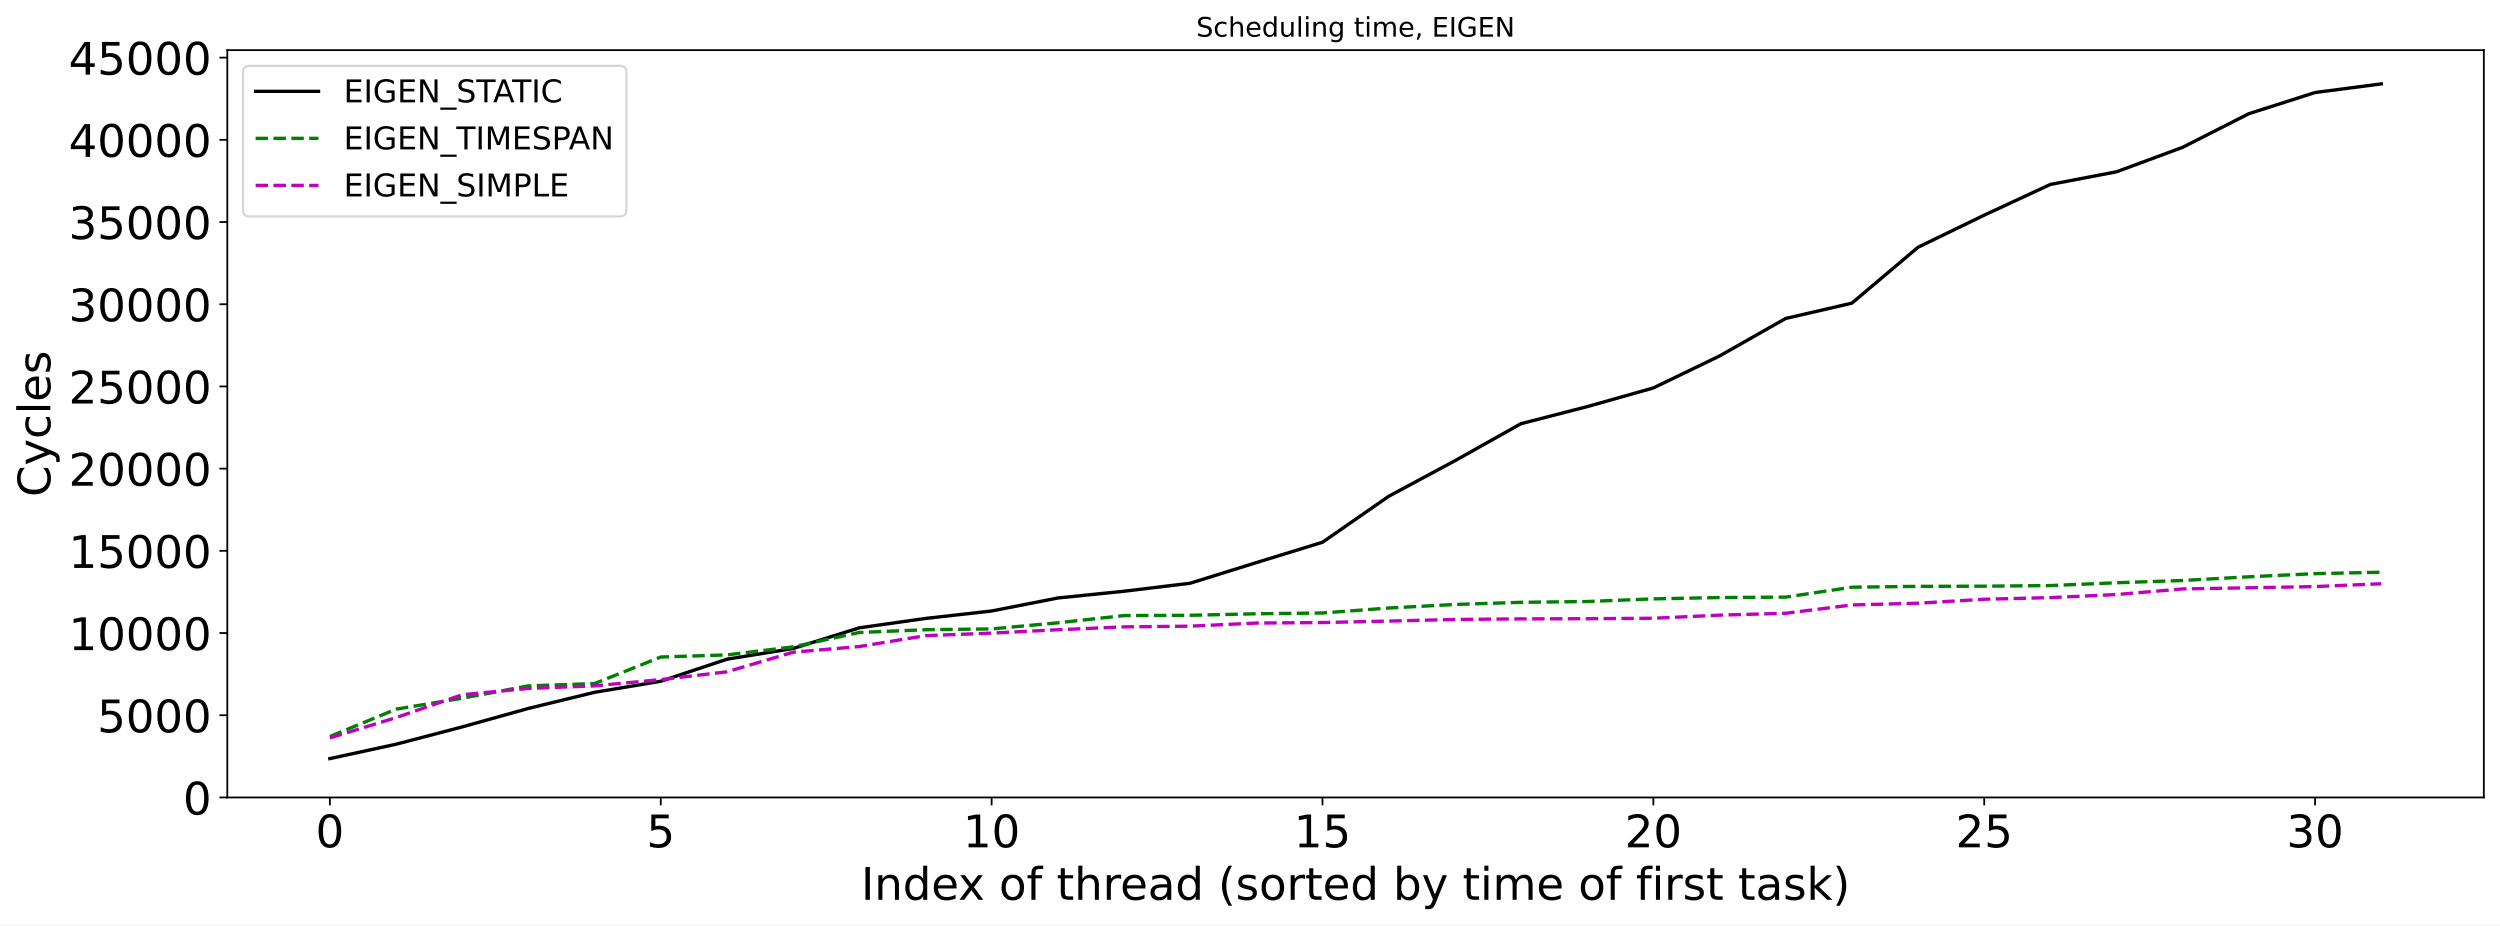
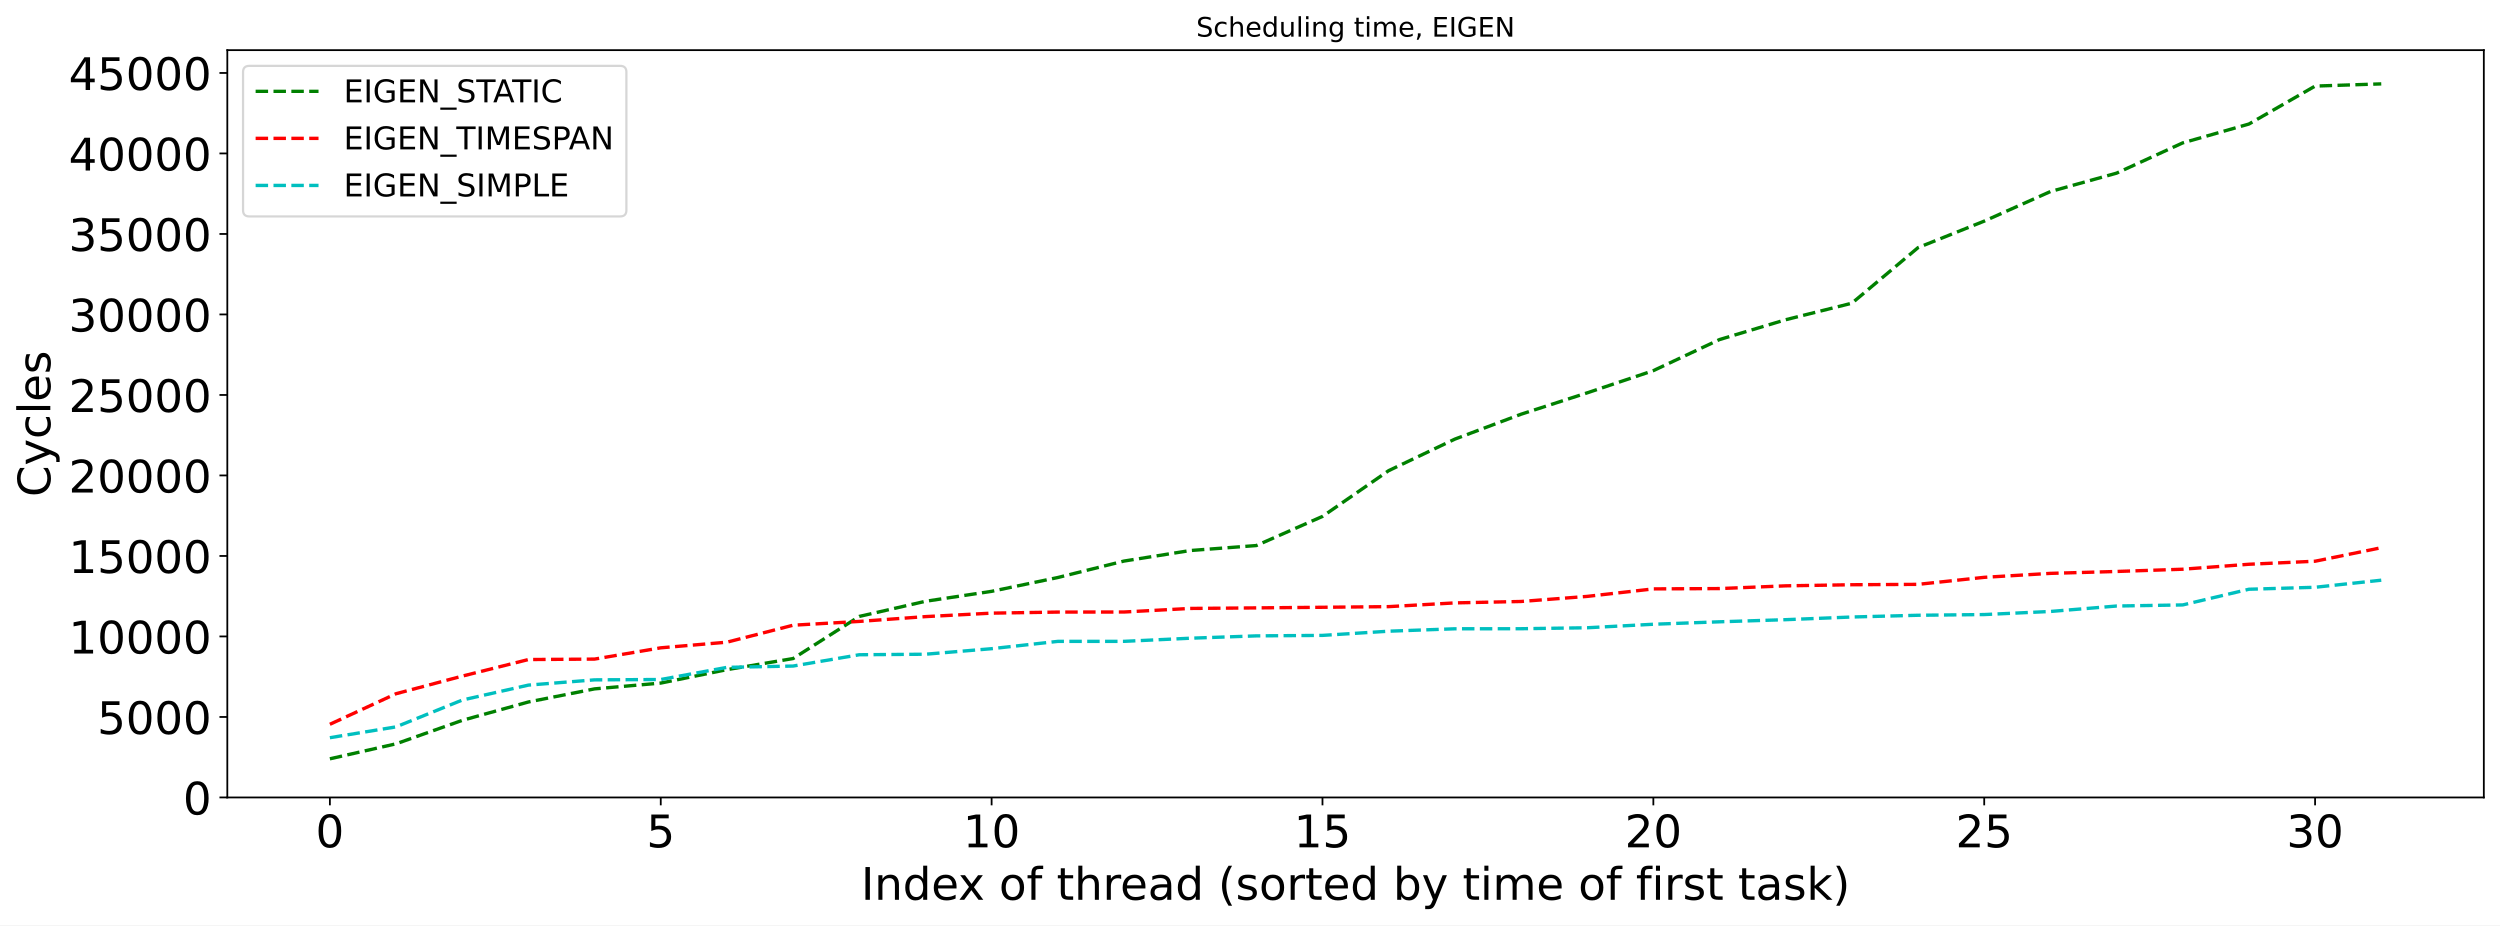
<svg xmlns="http://www.w3.org/2000/svg" xmlns:xlink="http://www.w3.org/1999/xlink" width="1112.781pt" height="411.871pt" viewBox="0 0 1112.781 411.871" version="1.1">
  <defs>
    <style type="text/css">*{stroke-linejoin: round; stroke-linecap: butt}</style>
  </defs>
  <g id="figure_1">
    <g id="patch_1">
      <path d="M 0 411.871  L 1112.781 411.871  L 1112.781 0  L 0 0  z " style="fill: #ffffff" />
    </g>
    <g id="axes_1">
      <g id="patch_2">
        <path d="M 101.181 354.958  L 1105.581 354.958  L 1105.581 22.318  L 101.181 22.318  z " style="fill: #ffffff" />
      </g>
      <g id="matplotlib.axis_1">
        <g id="xtick_1">
          <g id="line2d_1">
            <defs>
-               <path id="m6d5ab71f9e" d="M 0 0  L 0 3.5  " style="stroke: #000000; stroke-width: 0.8" />
-             </defs>
-             <g>
-               <use xlink:href="#m6d5ab71f9e" x="146.836" y="354.958" style="stroke: #000000; stroke-width: 0.8" />
+               <path id="m1cb20c5e89" d="M 0 0  L 0 3.5  " style="stroke: #000000; stroke-width: 0.8" />
+             </defs>
+             <g>
+               <use xlink:href="#m1cb20c5e89" x="146.836" y="354.958" style="stroke: #000000; stroke-width: 0.8" />
            </g>
          </g>
          <g id="text_1">
            <g transform="translate(140.4733 377.155) scale(0.2 -0.2)">
              <defs>
                <path id="DejaVuSans-30" d="M 2034 4250  Q 1547 4250 1301 3770  Q 1056 3291 1056 2328  Q 1056 1369 1301 889  Q 1547 409 2034 409  Q 2525 409 2770 889  Q 3016 1369 3016 2328  Q 3016 3291 2770 3770  Q 2525 4250 2034 4250  z M 2034 4750  Q 2819 4750 3233 4129  Q 3647 3509 3647 2328  Q 3647 1150 3233 529  Q 2819 -91 2034 -91  Q 1250 -91 836 529  Q 422 1150 422 2328  Q 422 3509 836 4129  Q 1250 4750 2034 4750  z " transform="scale(0.015625)" />
              </defs>
              <use xlink:href="#DejaVuSans-30" />
            </g>
          </g>
        </g>
        <g id="xtick_2">
          <g id="line2d_2">
            <g>
-               <use xlink:href="#m6d5ab71f9e" x="294.109" y="354.958" style="stroke: #000000; stroke-width: 0.8" />
+               <use xlink:href="#m1cb20c5e89" x="294.109" y="354.958" style="stroke: #000000; stroke-width: 0.8" />
            </g>
          </g>
          <g id="text_2">
            <g transform="translate(287.746 377.155) scale(0.2 -0.2)">
              <defs>
                <path id="DejaVuSans-35" d="M 691 4666  L 3169 4666  L 3169 4134  L 1269 4134  L 1269 2991  Q 1406 3038 1543 3061  Q 1681 3084 1819 3084  Q 2600 3084 3056 2656  Q 3513 2228 3513 1497  Q 3513 744 3044 326  Q 2575 -91 1722 -91  Q 1428 -91 1123 -41  Q 819 9 494 109  L 494 744  Q 775 591 1075 516  Q 1375 441 1709 441  Q 2250 441 2565 725  Q 2881 1009 2881 1497  Q 2881 1984 2565 2268  Q 2250 2553 1709 2553  Q 1456 2553 1204 2497  Q 953 2441 691 2322  L 691 4666  z " transform="scale(0.015625)" />
              </defs>
              <use xlink:href="#DejaVuSans-35" />
            </g>
          </g>
        </g>
        <g id="xtick_3">
          <g id="line2d_3">
            <g>
-               <use xlink:href="#m6d5ab71f9e" x="441.381" y="354.958" style="stroke: #000000; stroke-width: 0.8" />
+               <use xlink:href="#m1cb20c5e89" x="441.381" y="354.958" style="stroke: #000000; stroke-width: 0.8" />
            </g>
          </g>
          <g id="text_3">
            <g transform="translate(428.6562 377.155) scale(0.2 -0.2)">
              <defs>
                <path id="DejaVuSans-31" d="M 794 531  L 1825 531  L 1825 4091  L 703 3866  L 703 4441  L 1819 4666  L 2450 4666  L 2450 531  L 3481 531  L 3481 0  L 794 0  L 794 531  z " transform="scale(0.015625)" />
              </defs>
              <use xlink:href="#DejaVuSans-31" />
              <use xlink:href="#DejaVuSans-30" x="63.623" />
            </g>
          </g>
        </g>
        <g id="xtick_4">
          <g id="line2d_4">
            <g>
-               <use xlink:href="#m6d5ab71f9e" x="588.654" y="354.958" style="stroke: #000000; stroke-width: 0.8" />
+               <use xlink:href="#m1cb20c5e89" x="588.654" y="354.958" style="stroke: #000000; stroke-width: 0.8" />
            </g>
          </g>
          <g id="text_4">
            <g transform="translate(575.929 377.155) scale(0.2 -0.2)">
              <use xlink:href="#DejaVuSans-31" />
              <use xlink:href="#DejaVuSans-35" x="63.623" />
            </g>
          </g>
        </g>
        <g id="xtick_5">
          <g id="line2d_5">
            <g>
-               <use xlink:href="#m6d5ab71f9e" x="735.927" y="354.958" style="stroke: #000000; stroke-width: 0.8" />
+               <use xlink:href="#m1cb20c5e89" x="735.927" y="354.958" style="stroke: #000000; stroke-width: 0.8" />
            </g>
          </g>
          <g id="text_5">
            <g transform="translate(723.2017 377.155) scale(0.2 -0.2)">
              <defs>
                <path id="DejaVuSans-32" d="M 1228 531  L 3431 531  L 3431 0  L 469 0  L 469 531  Q 828 903 1448 1529  Q 2069 2156 2228 2338  Q 2531 2678 2651 2914  Q 2772 3150 2772 3378  Q 2772 3750 2511 3984  Q 2250 4219 1831 4219  Q 1534 4219 1204 4116  Q 875 4013 500 3803  L 500 4441  Q 881 4594 1212 4672  Q 1544 4750 1819 4750  Q 2544 4750 2975 4387  Q 3406 4025 3406 3419  Q 3406 3131 3298 2873  Q 3191 2616 2906 2266  Q 2828 2175 2409 1742  Q 1991 1309 1228 531  z " transform="scale(0.015625)" />
              </defs>
              <use xlink:href="#DejaVuSans-32" />
              <use xlink:href="#DejaVuSans-30" x="63.623" />
            </g>
          </g>
        </g>
        <g id="xtick_6">
          <g id="line2d_6">
            <g>
-               <use xlink:href="#m6d5ab71f9e" x="883.199" y="354.958" style="stroke: #000000; stroke-width: 0.8" />
+               <use xlink:href="#m1cb20c5e89" x="883.199" y="354.958" style="stroke: #000000; stroke-width: 0.8" />
            </g>
          </g>
          <g id="text_6">
            <g transform="translate(870.4744 377.155) scale(0.2 -0.2)">
              <use xlink:href="#DejaVuSans-32" />
              <use xlink:href="#DejaVuSans-35" x="63.623" />
            </g>
          </g>
        </g>
        <g id="xtick_7">
          <g id="line2d_7">
            <g>
-               <use xlink:href="#m6d5ab71f9e" x="1030.472" y="354.958" style="stroke: #000000; stroke-width: 0.8" />
+               <use xlink:href="#m1cb20c5e89" x="1030.472" y="354.958" style="stroke: #000000; stroke-width: 0.8" />
            </g>
          </g>
          <g id="text_7">
            <g transform="translate(1017.747 377.155) scale(0.2 -0.2)">
              <defs>
                <path id="DejaVuSans-33" d="M 2597 2516  Q 3050 2419 3304 2112  Q 3559 1806 3559 1356  Q 3559 666 3084 287  Q 2609 -91 1734 -91  Q 1441 -91 1130 -33  Q 819 25 488 141  L 488 750  Q 750 597 1062 519  Q 1375 441 1716 441  Q 2309 441 2620 675  Q 2931 909 2931 1356  Q 2931 1769 2642 2001  Q 2353 2234 1838 2234  L 1294 2234  L 1294 2753  L 1863 2753  Q 2328 2753 2575 2939  Q 2822 3125 2822 3475  Q 2822 3834 2567 4026  Q 2313 4219 1838 4219  Q 1578 4219 1281 4162  Q 984 4106 628 3988  L 628 4550  Q 988 4650 1302 4700  Q 1616 4750 1894 4750  Q 2613 4750 3031 4423  Q 3450 4097 3450 3541  Q 3450 3153 3228 2886  Q 3006 2619 2597 2516  z " transform="scale(0.015625)" />
              </defs>
              <use xlink:href="#DejaVuSans-33" />
              <use xlink:href="#DejaVuSans-30" x="63.623" />
            </g>
          </g>
        </g>
        <g id="text_8">
          <g transform="translate(383.2609 400.5113) scale(0.2 -0.2)">
            <defs>
              <path id="DejaVuSans-49" d="M 628 4666  L 1259 4666  L 1259 0  L 628 0  L 628 4666  z " transform="scale(0.015625)" />
              <path id="DejaVuSans-6e" d="M 3513 2113  L 3513 0  L 2938 0  L 2938 2094  Q 2938 2591 2744 2837  Q 2550 3084 2163 3084  Q 1697 3084 1428 2787  Q 1159 2491 1159 1978  L 1159 0  L 581 0  L 581 3500  L 1159 3500  L 1159 2956  Q 1366 3272 1645 3428  Q 1925 3584 2291 3584  Q 2894 3584 3203 3211  Q 3513 2838 3513 2113  z " transform="scale(0.015625)" />
              <path id="DejaVuSans-64" d="M 2906 2969  L 2906 4863  L 3481 4863  L 3481 0  L 2906 0  L 2906 525  Q 2725 213 2448 61  Q 2172 -91 1784 -91  Q 1150 -91 751 415  Q 353 922 353 1747  Q 353 2572 751 3078  Q 1150 3584 1784 3584  Q 2172 3584 2448 3432  Q 2725 3281 2906 2969  z M 947 1747  Q 947 1113 1208 752  Q 1469 391 1925 391  Q 2381 391 2643 752  Q 2906 1113 2906 1747  Q 2906 2381 2643 2742  Q 2381 3103 1925 3103  Q 1469 3103 1208 2742  Q 947 2381 947 1747  z " transform="scale(0.015625)" />
              <path id="DejaVuSans-65" d="M 3597 1894  L 3597 1613  L 953 1613  Q 991 1019 1311 708  Q 1631 397 2203 397  Q 2534 397 2845 478  Q 3156 559 3463 722  L 3463 178  Q 3153 47 2828 -22  Q 2503 -91 2169 -91  Q 1331 -91 842 396  Q 353 884 353 1716  Q 353 2575 817 3079  Q 1281 3584 2069 3584  Q 2775 3584 3186 3129  Q 3597 2675 3597 1894  z M 3022 2063  Q 3016 2534 2758 2815  Q 2500 3097 2075 3097  Q 1594 3097 1305 2825  Q 1016 2553 972 2059  L 3022 2063  z " transform="scale(0.015625)" />
              <path id="DejaVuSans-78" d="M 3513 3500  L 2247 1797  L 3578 0  L 2900 0  L 1881 1375  L 863 0  L 184 0  L 1544 1831  L 300 3500  L 978 3500  L 1906 2253  L 2834 3500  L 3513 3500  z " transform="scale(0.015625)" />
              <path id="DejaVuSans-20" transform="scale(0.015625)" />
              <path id="DejaVuSans-6f" d="M 1959 3097  Q 1497 3097 1228 2736  Q 959 2375 959 1747  Q 959 1119 1226 758  Q 1494 397 1959 397  Q 2419 397 2687 759  Q 2956 1122 2956 1747  Q 2956 2369 2687 2733  Q 2419 3097 1959 3097  z M 1959 3584  Q 2709 3584 3137 3096  Q 3566 2609 3566 1747  Q 3566 888 3137 398  Q 2709 -91 1959 -91  Q 1206 -91 779 398  Q 353 888 353 1747  Q 353 2609 779 3096  Q 1206 3584 1959 3584  z " transform="scale(0.015625)" />
              <path id="DejaVuSans-66" d="M 2375 4863  L 2375 4384  L 1825 4384  Q 1516 4384 1395 4259  Q 1275 4134 1275 3809  L 1275 3500  L 2222 3500  L 2222 3053  L 1275 3053  L 1275 0  L 697 0  L 697 3053  L 147 3053  L 147 3500  L 697 3500  L 697 3744  Q 697 4328 969 4595  Q 1241 4863 1831 4863  L 2375 4863  z " transform="scale(0.015625)" />
              <path id="DejaVuSans-74" d="M 1172 4494  L 1172 3500  L 2356 3500  L 2356 3053  L 1172 3053  L 1172 1153  Q 1172 725 1289 603  Q 1406 481 1766 481  L 2356 481  L 2356 0  L 1766 0  Q 1100 0 847 248  Q 594 497 594 1153  L 594 3053  L 172 3053  L 172 3500  L 594 3500  L 594 4494  L 1172 4494  z " transform="scale(0.015625)" />
              <path id="DejaVuSans-68" d="M 3513 2113  L 3513 0  L 2938 0  L 2938 2094  Q 2938 2591 2744 2837  Q 2550 3084 2163 3084  Q 1697 3084 1428 2787  Q 1159 2491 1159 1978  L 1159 0  L 581 0  L 581 4863  L 1159 4863  L 1159 2956  Q 1366 3272 1645 3428  Q 1925 3584 2291 3584  Q 2894 3584 3203 3211  Q 3513 2838 3513 2113  z " transform="scale(0.015625)" />
              <path id="DejaVuSans-72" d="M 2631 2963  Q 2534 3019 2420 3045  Q 2306 3072 2169 3072  Q 1681 3072 1420 2755  Q 1159 2438 1159 1844  L 1159 0  L 581 0  L 581 3500  L 1159 3500  L 1159 2956  Q 1341 3275 1631 3429  Q 1922 3584 2338 3584  Q 2397 3584 2469 3576  Q 2541 3569 2628 3553  L 2631 2963  z " transform="scale(0.015625)" />
              <path id="DejaVuSans-61" d="M 2194 1759  Q 1497 1759 1228 1600  Q 959 1441 959 1056  Q 959 750 1161 570  Q 1363 391 1709 391  Q 2188 391 2477 730  Q 2766 1069 2766 1631  L 2766 1759  L 2194 1759  z M 3341 1997  L 3341 0  L 2766 0  L 2766 531  Q 2569 213 2275 61  Q 1981 -91 1556 -91  Q 1019 -91 701 211  Q 384 513 384 1019  Q 384 1609 779 1909  Q 1175 2209 1959 2209  L 2766 2209  L 2766 2266  Q 2766 2663 2505 2880  Q 2244 3097 1772 3097  Q 1472 3097 1187 3025  Q 903 2953 641 2809  L 641 3341  Q 956 3463 1253 3523  Q 1550 3584 1831 3584  Q 2591 3584 2966 3190  Q 3341 2797 3341 1997  z " transform="scale(0.015625)" />
              <path id="DejaVuSans-28" d="M 1984 4856  Q 1566 4138 1362 3434  Q 1159 2731 1159 2009  Q 1159 1288 1364 580  Q 1569 -128 1984 -844  L 1484 -844  Q 1016 -109 783 600  Q 550 1309 550 2009  Q 550 2706 781 3412  Q 1013 4119 1484 4856  L 1984 4856  z " transform="scale(0.015625)" />
              <path id="DejaVuSans-73" d="M 2834 3397  L 2834 2853  Q 2591 2978 2328 3040  Q 2066 3103 1784 3103  Q 1356 3103 1142 2972  Q 928 2841 928 2578  Q 928 2378 1081 2264  Q 1234 2150 1697 2047  L 1894 2003  Q 2506 1872 2764 1633  Q 3022 1394 3022 966  Q 3022 478 2636 193  Q 2250 -91 1575 -91  Q 1294 -91 989 -36  Q 684 19 347 128  L 347 722  Q 666 556 975 473  Q 1284 391 1588 391  Q 1994 391 2212 530  Q 2431 669 2431 922  Q 2431 1156 2273 1281  Q 2116 1406 1581 1522  L 1381 1569  Q 847 1681 609 1914  Q 372 2147 372 2553  Q 372 3047 722 3315  Q 1072 3584 1716 3584  Q 2034 3584 2315 3537  Q 2597 3491 2834 3397  z " transform="scale(0.015625)" />
              <path id="DejaVuSans-62" d="M 3116 1747  Q 3116 2381 2855 2742  Q 2594 3103 2138 3103  Q 1681 3103 1420 2742  Q 1159 2381 1159 1747  Q 1159 1113 1420 752  Q 1681 391 2138 391  Q 2594 391 2855 752  Q 3116 1113 3116 1747  z M 1159 2969  Q 1341 3281 1617 3432  Q 1894 3584 2278 3584  Q 2916 3584 3314 3078  Q 3713 2572 3713 1747  Q 3713 922 3314 415  Q 2916 -91 2278 -91  Q 1894 -91 1617 61  Q 1341 213 1159 525  L 1159 0  L 581 0  L 581 4863  L 1159 4863  L 1159 2969  z " transform="scale(0.015625)" />
              <path id="DejaVuSans-79" d="M 2059 -325  Q 1816 -950 1584 -1140  Q 1353 -1331 966 -1331  L 506 -1331  L 506 -850  L 844 -850  Q 1081 -850 1212 -737  Q 1344 -625 1503 -206  L 1606 56  L 191 3500  L 800 3500  L 1894 763  L 2988 3500  L 3597 3500  L 2059 -325  z " transform="scale(0.015625)" />
              <path id="DejaVuSans-69" d="M 603 3500  L 1178 3500  L 1178 0  L 603 0  L 603 3500  z M 603 4863  L 1178 4863  L 1178 4134  L 603 4134  L 603 4863  z " transform="scale(0.015625)" />
              <path id="DejaVuSans-6d" d="M 3328 2828  Q 3544 3216 3844 3400  Q 4144 3584 4550 3584  Q 5097 3584 5394 3201  Q 5691 2819 5691 2113  L 5691 0  L 5113 0  L 5113 2094  Q 5113 2597 4934 2840  Q 4756 3084 4391 3084  Q 3944 3084 3684 2787  Q 3425 2491 3425 1978  L 3425 0  L 2847 0  L 2847 2094  Q 2847 2600 2669 2842  Q 2491 3084 2119 3084  Q 1678 3084 1418 2786  Q 1159 2488 1159 1978  L 1159 0  L 581 0  L 581 3500  L 1159 3500  L 1159 2956  Q 1356 3278 1631 3431  Q 1906 3584 2284 3584  Q 2666 3584 2933 3390  Q 3200 3197 3328 2828  z " transform="scale(0.015625)" />
              <path id="DejaVuSans-6b" d="M 581 4863  L 1159 4863  L 1159 1991  L 2875 3500  L 3609 3500  L 1753 1863  L 3688 0  L 2938 0  L 1159 1709  L 1159 0  L 581 0  L 581 4863  z " transform="scale(0.015625)" />
              <path id="DejaVuSans-29" d="M 513 4856  L 1013 4856  Q 1481 4119 1714 3412  Q 1947 2706 1947 2009  Q 1947 1309 1714 600  Q 1481 -109 1013 -844  L 513 -844  Q 928 -128 1133 580  Q 1338 1288 1338 2009  Q 1338 2731 1133 3434  Q 928 4138 513 4856  z " transform="scale(0.015625)" />
            </defs>
            <use xlink:href="#DejaVuSans-49" />
            <use xlink:href="#DejaVuSans-6e" x="29.492" />
            <use xlink:href="#DejaVuSans-64" x="92.871" />
            <use xlink:href="#DejaVuSans-65" x="156.348" />
            <use xlink:href="#DejaVuSans-78" x="216.121" />
            <use xlink:href="#DejaVuSans-20" x="275.301" />
            <use xlink:href="#DejaVuSans-6f" x="307.088" />
            <use xlink:href="#DejaVuSans-66" x="368.27" />
            <use xlink:href="#DejaVuSans-20" x="403.475" />
            <use xlink:href="#DejaVuSans-74" x="435.262" />
            <use xlink:href="#DejaVuSans-68" x="474.471" />
            <use xlink:href="#DejaVuSans-72" x="537.85" />
            <use xlink:href="#DejaVuSans-65" x="576.713" />
            <use xlink:href="#DejaVuSans-61" x="638.236" />
            <use xlink:href="#DejaVuSans-64" x="699.516" />
            <use xlink:href="#DejaVuSans-20" x="762.992" />
            <use xlink:href="#DejaVuSans-28" x="794.779" />
            <use xlink:href="#DejaVuSans-73" x="833.793" />
            <use xlink:href="#DejaVuSans-6f" x="885.893" />
            <use xlink:href="#DejaVuSans-72" x="947.074" />
            <use xlink:href="#DejaVuSans-74" x="988.188" />
            <use xlink:href="#DejaVuSans-65" x="1027.396" />
            <use xlink:href="#DejaVuSans-64" x="1088.92" />
            <use xlink:href="#DejaVuSans-20" x="1152.396" />
            <use xlink:href="#DejaVuSans-62" x="1184.184" />
            <use xlink:href="#DejaVuSans-79" x="1247.66" />
            <use xlink:href="#DejaVuSans-20" x="1306.84" />
            <use xlink:href="#DejaVuSans-74" x="1338.627" />
            <use xlink:href="#DejaVuSans-69" x="1377.836" />
            <use xlink:href="#DejaVuSans-6d" x="1405.619" />
            <use xlink:href="#DejaVuSans-65" x="1503.031" />
            <use xlink:href="#DejaVuSans-20" x="1564.555" />
            <use xlink:href="#DejaVuSans-6f" x="1596.342" />
            <use xlink:href="#DejaVuSans-66" x="1657.523" />
            <use xlink:href="#DejaVuSans-20" x="1692.729" />
            <use xlink:href="#DejaVuSans-66" x="1724.516" />
            <use xlink:href="#DejaVuSans-69" x="1759.721" />
            <use xlink:href="#DejaVuSans-72" x="1787.504" />
            <use xlink:href="#DejaVuSans-73" x="1828.617" />
            <use xlink:href="#DejaVuSans-74" x="1880.717" />
            <use xlink:href="#DejaVuSans-20" x="1919.926" />
            <use xlink:href="#DejaVuSans-74" x="1951.713" />
            <use xlink:href="#DejaVuSans-61" x="1990.922" />
            <use xlink:href="#DejaVuSans-73" x="2052.201" />
            <use xlink:href="#DejaVuSans-6b" x="2104.301" />
            <use xlink:href="#DejaVuSans-29" x="2162.211" />
          </g>
        </g>
      </g>
      <g id="matplotlib.axis_2">
        <g id="ytick_1">
          <g id="line2d_8">
            <defs>
-               <path id="ma9dde512dd" d="M 0 0  L -3.5 0  " style="stroke: #000000; stroke-width: 0.8" />
-             </defs>
-             <g>
-               <use xlink:href="#ma9dde512dd" x="101.181" y="354.958" style="stroke: #000000; stroke-width: 0.8" />
+               <path id="mf0a713c112" d="M 0 0  L -3.5 0  " style="stroke: #000000; stroke-width: 0.8" />
+             </defs>
+             <g>
+               <use xlink:href="#mf0a713c112" x="101.181" y="354.958" style="stroke: #000000; stroke-width: 0.8" />
            </g>
          </g>
          <g id="text_9">
            <g transform="translate(81.45625 362.5566) scale(0.2 -0.2)">
              <use xlink:href="#DejaVuSans-30" />
            </g>
          </g>
        </g>
        <g id="ytick_2">
          <g id="line2d_9">
            <g>
-               <use xlink:href="#ma9dde512dd" x="101.181" y="318.367" style="stroke: #000000; stroke-width: 0.8" />
+               <use xlink:href="#mf0a713c112" x="101.181" y="319.126" style="stroke: #000000; stroke-width: 0.8" />
            </g>
          </g>
          <g id="text_10">
-             <g transform="translate(43.28125 325.9656) scale(0.2 -0.2)">
+             <g transform="translate(43.28125 326.7241) scale(0.2 -0.2)">
              <use xlink:href="#DejaVuSans-35" />
              <use xlink:href="#DejaVuSans-30" x="63.623" />
              <use xlink:href="#DejaVuSans-30" x="127.246" />
              <use xlink:href="#DejaVuSans-30" x="190.869" />
            </g>
          </g>
        </g>
        <g id="ytick_3">
          <g id="line2d_10">
            <g>
-               <use xlink:href="#ma9dde512dd" x="101.181" y="281.776" style="stroke: #000000; stroke-width: 0.8" />
+               <use xlink:href="#mf0a713c112" x="101.181" y="283.293" style="stroke: #000000; stroke-width: 0.8" />
            </g>
          </g>
          <g id="text_11">
-             <g transform="translate(30.55625 289.3747) scale(0.2 -0.2)">
+             <g transform="translate(30.55625 290.8916) scale(0.2 -0.2)">
              <use xlink:href="#DejaVuSans-31" />
              <use xlink:href="#DejaVuSans-30" x="63.623" />
              <use xlink:href="#DejaVuSans-30" x="127.246" />
              <use xlink:href="#DejaVuSans-30" x="190.869" />
              <use xlink:href="#DejaVuSans-30" x="254.492" />
            </g>
          </g>
        </g>
        <g id="ytick_4">
          <g id="line2d_11">
            <g>
-               <use xlink:href="#ma9dde512dd" x="101.181" y="245.185" style="stroke: #000000; stroke-width: 0.8" />
+               <use xlink:href="#mf0a713c112" x="101.181" y="247.461" style="stroke: #000000; stroke-width: 0.8" />
            </g>
          </g>
          <g id="text_12">
-             <g transform="translate(30.55625 252.7838) scale(0.2 -0.2)">
+             <g transform="translate(30.55625 255.0591) scale(0.2 -0.2)">
              <use xlink:href="#DejaVuSans-31" />
              <use xlink:href="#DejaVuSans-35" x="63.623" />
              <use xlink:href="#DejaVuSans-30" x="127.246" />
              <use xlink:href="#DejaVuSans-30" x="190.869" />
              <use xlink:href="#DejaVuSans-30" x="254.492" />
            </g>
          </g>
        </g>
        <g id="ytick_5">
          <g id="line2d_12">
            <g>
-               <use xlink:href="#ma9dde512dd" x="101.181" y="208.594" style="stroke: #000000; stroke-width: 0.8" />
+               <use xlink:href="#mf0a713c112" x="101.181" y="211.628" style="stroke: #000000; stroke-width: 0.8" />
            </g>
          </g>
          <g id="text_13">
-             <g transform="translate(30.55625 216.1929) scale(0.2 -0.2)">
+             <g transform="translate(30.55625 219.2267) scale(0.2 -0.2)">
              <use xlink:href="#DejaVuSans-32" />
              <use xlink:href="#DejaVuSans-30" x="63.623" />
              <use xlink:href="#DejaVuSans-30" x="127.246" />
              <use xlink:href="#DejaVuSans-30" x="190.869" />
              <use xlink:href="#DejaVuSans-30" x="254.492" />
            </g>
          </g>
        </g>
        <g id="ytick_6">
          <g id="line2d_13">
            <g>
-               <use xlink:href="#ma9dde512dd" x="101.181" y="172.004" style="stroke: #000000; stroke-width: 0.8" />
+               <use xlink:href="#mf0a713c112" x="101.181" y="175.796" style="stroke: #000000; stroke-width: 0.8" />
            </g>
          </g>
          <g id="text_14">
-             <g transform="translate(30.55625 179.602) scale(0.2 -0.2)">
+             <g transform="translate(30.55625 183.3942) scale(0.2 -0.2)">
              <use xlink:href="#DejaVuSans-32" />
              <use xlink:href="#DejaVuSans-35" x="63.623" />
              <use xlink:href="#DejaVuSans-30" x="127.246" />
              <use xlink:href="#DejaVuSans-30" x="190.869" />
              <use xlink:href="#DejaVuSans-30" x="254.492" />
            </g>
          </g>
        </g>
        <g id="ytick_7">
          <g id="line2d_14">
            <g>
-               <use xlink:href="#ma9dde512dd" x="101.181" y="135.413" style="stroke: #000000; stroke-width: 0.8" />
+               <use xlink:href="#mf0a713c112" x="101.181" y="139.963" style="stroke: #000000; stroke-width: 0.8" />
            </g>
          </g>
          <g id="text_15">
-             <g transform="translate(30.55625 143.011) scale(0.2 -0.2)">
+             <g transform="translate(30.55625 147.5617) scale(0.2 -0.2)">
              <use xlink:href="#DejaVuSans-33" />
              <use xlink:href="#DejaVuSans-30" x="63.623" />
              <use xlink:href="#DejaVuSans-30" x="127.246" />
              <use xlink:href="#DejaVuSans-30" x="190.869" />
              <use xlink:href="#DejaVuSans-30" x="254.492" />
            </g>
          </g>
        </g>
        <g id="ytick_8">
          <g id="line2d_15">
            <g>
-               <use xlink:href="#ma9dde512dd" x="101.181" y="98.822" style="stroke: #000000; stroke-width: 0.8" />
+               <use xlink:href="#mf0a713c112" x="101.181" y="104.131" style="stroke: #000000; stroke-width: 0.8" />
            </g>
          </g>
          <g id="text_16">
-             <g transform="translate(30.55625 106.4201) scale(0.2 -0.2)">
+             <g transform="translate(30.55625 111.7293) scale(0.2 -0.2)">
              <use xlink:href="#DejaVuSans-33" />
              <use xlink:href="#DejaVuSans-35" x="63.623" />
              <use xlink:href="#DejaVuSans-30" x="127.246" />
              <use xlink:href="#DejaVuSans-30" x="190.869" />
              <use xlink:href="#DejaVuSans-30" x="254.492" />
            </g>
          </g>
        </g>
        <g id="ytick_9">
          <g id="line2d_16">
            <g>
-               <use xlink:href="#ma9dde512dd" x="101.181" y="62.231" style="stroke: #000000; stroke-width: 0.8" />
+               <use xlink:href="#mf0a713c112" x="101.181" y="68.298" style="stroke: #000000; stroke-width: 0.8" />
            </g>
          </g>
          <g id="text_17">
-             <g transform="translate(30.55625 69.82921) scale(0.2 -0.2)">
+             <g transform="translate(30.55625 75.89679) scale(0.2 -0.2)">
              <defs>
                <path id="DejaVuSans-34" d="M 2419 4116  L 825 1625  L 2419 1625  L 2419 4116  z M 2253 4666  L 3047 4666  L 3047 1625  L 3713 1625  L 3713 1100  L 3047 1100  L 3047 0  L 2419 0  L 2419 1100  L 313 1100  L 313 1709  L 2253 4666  z " transform="scale(0.015625)" />
              </defs>
              <use xlink:href="#DejaVuSans-34" />
              <use xlink:href="#DejaVuSans-30" x="63.623" />
              <use xlink:href="#DejaVuSans-30" x="127.246" />
              <use xlink:href="#DejaVuSans-30" x="190.869" />
              <use xlink:href="#DejaVuSans-30" x="254.492" />
            </g>
          </g>
        </g>
        <g id="ytick_10">
          <g id="line2d_17">
            <g>
-               <use xlink:href="#ma9dde512dd" x="101.181" y="25.64" style="stroke: #000000; stroke-width: 0.8" />
+               <use xlink:href="#mf0a713c112" x="101.181" y="32.466" style="stroke: #000000; stroke-width: 0.8" />
            </g>
          </g>
          <g id="text_18">
-             <g transform="translate(30.55625 33.23829) scale(0.2 -0.2)">
+             <g transform="translate(30.55625 40.06432) scale(0.2 -0.2)">
              <use xlink:href="#DejaVuSans-34" />
              <use xlink:href="#DejaVuSans-35" x="63.623" />
              <use xlink:href="#DejaVuSans-30" x="127.246" />
              <use xlink:href="#DejaVuSans-30" x="190.869" />
              <use xlink:href="#DejaVuSans-30" x="254.492" />
            </g>
          </g>
        </g>
        <g id="text_19">
          <g transform="translate(22.39688 221.1788) rotate(-90) scale(0.2 -0.2)">
            <defs>
              <path id="DejaVuSans-43" d="M 4122 4306  L 4122 3641  Q 3803 3938 3442 4084  Q 3081 4231 2675 4231  Q 1875 4231 1450 3742  Q 1025 3253 1025 2328  Q 1025 1406 1450 917  Q 1875 428 2675 428  Q 3081 428 3442 575  Q 3803 722 4122 1019  L 4122 359  Q 3791 134 3420 21  Q 3050 -91 2638 -91  Q 1578 -91 968 557  Q 359 1206 359 2328  Q 359 3453 968 4101  Q 1578 4750 2638 4750  Q 3056 4750 3426 4639  Q 3797 4528 4122 4306  z " transform="scale(0.015625)" />
              <path id="DejaVuSans-63" d="M 3122 3366  L 3122 2828  Q 2878 2963 2633 3030  Q 2388 3097 2138 3097  Q 1578 3097 1268 2742  Q 959 2388 959 1747  Q 959 1106 1268 751  Q 1578 397 2138 397  Q 2388 397 2633 464  Q 2878 531 3122 666  L 3122 134  Q 2881 22 2623 -34  Q 2366 -91 2075 -91  Q 1284 -91 818 406  Q 353 903 353 1747  Q 353 2603 823 3093  Q 1294 3584 2113 3584  Q 2378 3584 2631 3529  Q 2884 3475 3122 3366  z " transform="scale(0.015625)" />
              <path id="DejaVuSans-6c" d="M 603 4863  L 1178 4863  L 1178 0  L 603 0  L 603 4863  z " transform="scale(0.015625)" />
            </defs>
            <use xlink:href="#DejaVuSans-43" />
            <use xlink:href="#DejaVuSans-79" x="69.824" />
            <use xlink:href="#DejaVuSans-63" x="129.004" />
            <use xlink:href="#DejaVuSans-6c" x="183.984" />
            <use xlink:href="#DejaVuSans-65" x="211.768" />
            <use xlink:href="#DejaVuSans-73" x="273.291" />
          </g>
        </g>
      </g>
      <g id="line2d_18">
-         <path d="M 146.836 337.658  L 176.29 331.262  L 205.745 323.548  L 235.199 315.323  L 264.654 308.151  L 294.109 303.233  L 323.563 293.412  L 353.018 288.655  L 382.472 279.449  L 411.927 275.278  L 441.381 271.955  L 470.836 266.174  L 500.29 263.173  L 529.745 259.602  L 559.199 250.425  L 588.654 241.365  L 618.109 220.918  L 647.563 205.096  L 677.018 188.587  L 706.472 180.99  L 735.927 172.677  L 765.381 158.45  L 794.836 141.75  L 824.29 134.93  L 853.745 110.048  L 883.199 95.763  L 912.654 82.092  L 942.109 76.457  L 971.563 65.553  L 1001.018 50.595  L 1030.472 41.184  L 1059.927 37.334  " clip-path="url(#p264f275adc)" style="fill: none; stroke: #000000; stroke-width: 1.5; stroke-linecap: square" />
+         <path d="M 146.836 337.759  L 176.29 331.079  L 205.745 320.645  L 235.199 312.461  L 264.654 306.627  L 294.109 304.047  L 323.563 298.07  L 353.018 293.126  L 382.472 274.378  L 411.927 267.642  L 441.381 263.213  L 470.836 257.064  L 500.29 249.74  L 529.745 245.053  L 559.199 242.831  L 588.654 229.86  L 618.109 209.493  L 647.563 195.461  L 677.018 184.381  L 706.472 174.864  L 735.927 164.974  L 765.381 151.143  L 794.836 142.314  L 824.29 134.961  L 853.745 110.222  L 883.199 98.426  L 912.654 85.269  L 942.109 77.07  L 971.563 63.597  L 1001.018 55.212  L 1030.472 38.314  L 1059.927 37.339  " clip-path="url(#p5943ef7e18)" style="fill: none; stroke-dasharray: 5.55,2.4; stroke-dashoffset: 0; stroke: #008000; stroke-width: 1.5" />
      </g>
      <g id="line2d_19">
-         <path d="M 146.836 327.837  L 176.29 315.659  L 205.745 310.771  L 235.199 305.282  L 264.654 304.258  L 294.109 292.446  L 323.563 291.509  L 353.018 287.924  L 382.472 281.527  L 411.927 280.298  L 441.381 279.932  L 470.836 277.224  L 500.29 274.004  L 529.745 273.873  L 559.199 273.199  L 588.654 272.848  L 618.109 270.638  L 647.563 269.057  L 677.018 268.106  L 706.472 267.74  L 735.927 266.569  L 765.381 265.969  L 794.836 265.779  L 824.29 261.373  L 853.745 260.993  L 883.199 260.919  L 912.654 260.641  L 942.109 259.397  L 971.563 258.387  L 1001.018 256.733  L 1030.472 255.343  L 1059.927 254.699  " clip-path="url(#p264f275adc)" style="fill: none; stroke-dasharray: 5.55,2.4; stroke-dashoffset: 0; stroke: #008000; stroke-width: 1.5" />
+         <path d="M 146.836 322.394  L 176.29 308.777  L 205.745 300.951  L 235.199 293.57  L 264.654 293.369  L 294.109 288.353  L 323.563 285.844  L 353.018 278.291  L 382.472 276.6  L 411.927 274.464  L 441.381 272.916  L 470.836 272.443  L 500.29 272.414  L 529.745 270.823  L 559.199 270.58  L 588.654 270.307  L 618.109 270.021  L 647.563 268.358  L 677.018 267.728  L 706.472 265.463  L 735.927 262.123  L 765.381 261.98  L 794.836 260.762  L 824.29 260.274  L 853.745 260.102  L 883.199 256.978  L 912.654 255.215  L 942.109 254.369  L 971.563 253.366  L 1001.018 251.159  L 1030.472 249.811  L 1059.927 243.791  " clip-path="url(#p5943ef7e18)" style="fill: none; stroke-dasharray: 5.55,2.4; stroke-dashoffset: 0; stroke: #ff0000; stroke-width: 1.5" />
      </g>
      <g id="line2d_20">
-         <path d="M 146.836 328.466  L 176.29 319.421  L 205.745 309.234  L 235.199 306.439  L 264.654 305.282  L 294.109 302.501  L 323.563 299.033  L 353.018 290.309  L 382.472 287.792  L 411.927 282.947  L 441.381 281.806  L 470.836 280.313  L 500.29 279.025  L 529.745 278.717  L 559.199 277.327  L 588.654 277.107  L 618.109 276.449  L 647.563 275.731  L 677.018 275.468  L 706.472 275.395  L 735.927 275.19  L 765.381 273.814  L 794.836 272.965  L 824.29 269.277  L 853.745 268.501  L 883.199 266.73  L 912.654 265.998  L 942.109 264.637  L 971.563 262.134  L 1001.018 261.637  L 1030.472 261.095  L 1059.927 259.836  " clip-path="url(#p264f275adc)" style="fill: none; stroke-dasharray: 5.55,2.4; stroke-dashoffset: 0; stroke: #bf00bf; stroke-width: 1.5" />
+         <path d="M 146.836 328.356  L 176.29 323.54  L 205.745 311.601  L 235.199 304.95  L 264.654 302.614  L 294.109 302.456  L 323.563 297.053  L 353.018 296.465  L 382.472 291.434  L 411.927 291.205  L 441.381 288.74  L 470.836 285.486  L 500.29 285.472  L 529.745 284.081  L 559.199 283.035  L 588.654 282.82  L 618.109 280.957  L 647.563 279.882  L 677.018 279.853  L 706.472 279.423  L 735.927 277.861  L 765.381 276.772  L 794.836 275.826  L 824.29 274.636  L 853.745 273.862  L 883.199 273.547  L 912.654 272.171  L 942.109 269.749  L 971.563 269.261  L 1001.018 262.281  L 1030.472 261.407  L 1059.927 258.253  " clip-path="url(#p5943ef7e18)" style="fill: none; stroke-dasharray: 5.55,2.4; stroke-dashoffset: 0; stroke: #00bfbf; stroke-width: 1.5" />
      </g>
      <g id="patch_3">
        <path d="M 101.181 354.958  L 101.181 22.318  " style="fill: none; stroke: #000000; stroke-width: 0.8; stroke-linejoin: miter; stroke-linecap: square" />
      </g>
      <g id="patch_4">
        <path d="M 1105.581 354.958  L 1105.581 22.318  " style="fill: none; stroke: #000000; stroke-width: 0.8; stroke-linejoin: miter; stroke-linecap: square" />
      </g>
      <g id="patch_5">
        <path d="M 101.181 354.958  L 1105.581 354.958  " style="fill: none; stroke: #000000; stroke-width: 0.8; stroke-linejoin: miter; stroke-linecap: square" />
      </g>
      <g id="patch_6">
        <path d="M 101.181 22.318  L 1105.581 22.318  " style="fill: none; stroke: #000000; stroke-width: 0.8; stroke-linejoin: miter; stroke-linecap: square" />
      </g>
      <g id="text_20">
        <g transform="translate(532.4556 16.31812) scale(0.12 -0.12)">
          <defs>
            <path id="DejaVuSans-53" d="M 3425 4513  L 3425 3897  Q 3066 4069 2747 4153  Q 2428 4238 2131 4238  Q 1616 4238 1336 4038  Q 1056 3838 1056 3469  Q 1056 3159 1242 3001  Q 1428 2844 1947 2747  L 2328 2669  Q 3034 2534 3370 2195  Q 3706 1856 3706 1288  Q 3706 609 3251 259  Q 2797 -91 1919 -91  Q 1588 -91 1214 -16  Q 841 59 441 206  L 441 856  Q 825 641 1194 531  Q 1563 422 1919 422  Q 2459 422 2753 634  Q 3047 847 3047 1241  Q 3047 1584 2836 1778  Q 2625 1972 2144 2069  L 1759 2144  Q 1053 2284 737 2584  Q 422 2884 422 3419  Q 422 4038 858 4394  Q 1294 4750 2059 4750  Q 2388 4750 2728 4690  Q 3069 4631 3425 4513  z " transform="scale(0.015625)" />
            <path id="DejaVuSans-75" d="M 544 1381  L 544 3500  L 1119 3500  L 1119 1403  Q 1119 906 1312 657  Q 1506 409 1894 409  Q 2359 409 2629 706  Q 2900 1003 2900 1516  L 2900 3500  L 3475 3500  L 3475 0  L 2900 0  L 2900 538  Q 2691 219 2414 64  Q 2138 -91 1772 -91  Q 1169 -91 856 284  Q 544 659 544 1381  z M 1991 3584  L 1991 3584  z " transform="scale(0.015625)" />
            <path id="DejaVuSans-67" d="M 2906 1791  Q 2906 2416 2648 2759  Q 2391 3103 1925 3103  Q 1463 3103 1205 2759  Q 947 2416 947 1791  Q 947 1169 1205 825  Q 1463 481 1925 481  Q 2391 481 2648 825  Q 2906 1169 2906 1791  z M 3481 434  Q 3481 -459 3084 -895  Q 2688 -1331 1869 -1331  Q 1566 -1331 1297 -1286  Q 1028 -1241 775 -1147  L 775 -588  Q 1028 -725 1275 -790  Q 1522 -856 1778 -856  Q 2344 -856 2625 -561  Q 2906 -266 2906 331  L 2906 616  Q 2728 306 2450 153  Q 2172 0 1784 0  Q 1141 0 747 490  Q 353 981 353 1791  Q 353 2603 747 3093  Q 1141 3584 1784 3584  Q 2172 3584 2450 3431  Q 2728 3278 2906 2969  L 2906 3500  L 3481 3500  L 3481 434  z " transform="scale(0.015625)" />
            <path id="DejaVuSans-2c" d="M 750 794  L 1409 794  L 1409 256  L 897 -744  L 494 -744  L 750 256  L 750 794  z " transform="scale(0.015625)" />
            <path id="DejaVuSans-45" d="M 628 4666  L 3578 4666  L 3578 4134  L 1259 4134  L 1259 2753  L 3481 2753  L 3481 2222  L 1259 2222  L 1259 531  L 3634 531  L 3634 0  L 628 0  L 628 4666  z " transform="scale(0.015625)" />
            <path id="DejaVuSans-47" d="M 3809 666  L 3809 1919  L 2778 1919  L 2778 2438  L 4434 2438  L 4434 434  Q 4069 175 3628 42  Q 3188 -91 2688 -91  Q 1594 -91 976 548  Q 359 1188 359 2328  Q 359 3472 976 4111  Q 1594 4750 2688 4750  Q 3144 4750 3555 4637  Q 3966 4525 4313 4306  L 4313 3634  Q 3963 3931 3569 4081  Q 3175 4231 2741 4231  Q 1884 4231 1454 3753  Q 1025 3275 1025 2328  Q 1025 1384 1454 906  Q 1884 428 2741 428  Q 3075 428 3337 486  Q 3600 544 3809 666  z " transform="scale(0.015625)" />
            <path id="DejaVuSans-4e" d="M 628 4666  L 1478 4666  L 3547 763  L 3547 4666  L 4159 4666  L 4159 0  L 3309 0  L 1241 3903  L 1241 0  L 628 0  L 628 4666  z " transform="scale(0.015625)" />
          </defs>
          <use xlink:href="#DejaVuSans-53" />
          <use xlink:href="#DejaVuSans-63" x="63.477" />
          <use xlink:href="#DejaVuSans-68" x="118.457" />
          <use xlink:href="#DejaVuSans-65" x="181.836" />
          <use xlink:href="#DejaVuSans-64" x="243.359" />
          <use xlink:href="#DejaVuSans-75" x="306.836" />
          <use xlink:href="#DejaVuSans-6c" x="370.215" />
          <use xlink:href="#DejaVuSans-69" x="397.998" />
          <use xlink:href="#DejaVuSans-6e" x="425.781" />
          <use xlink:href="#DejaVuSans-67" x="489.16" />
          <use xlink:href="#DejaVuSans-20" x="552.637" />
          <use xlink:href="#DejaVuSans-74" x="584.424" />
          <use xlink:href="#DejaVuSans-69" x="623.633" />
          <use xlink:href="#DejaVuSans-6d" x="651.416" />
          <use xlink:href="#DejaVuSans-65" x="748.828" />
          <use xlink:href="#DejaVuSans-2c" x="810.352" />
          <use xlink:href="#DejaVuSans-20" x="842.139" />
          <use xlink:href="#DejaVuSans-45" x="873.926" />
          <use xlink:href="#DejaVuSans-49" x="937.109" />
          <use xlink:href="#DejaVuSans-47" x="966.602" />
          <use xlink:href="#DejaVuSans-45" x="1044.092" />
          <use xlink:href="#DejaVuSans-4e" x="1107.275" />
        </g>
      </g>
      <g id="legend_1">
        <g id="patch_7">
          <path d="M 110.981 96.334  L 276.019 96.334  Q 278.819 96.334 278.819 93.534  L 278.819 32.118  Q 278.819 29.318 276.019 29.318  L 110.981 29.318  Q 108.181 29.318 108.181 32.118  L 108.181 93.534  Q 108.181 96.334 110.981 96.334  z " style="fill: #ffffff; opacity: 0.8; stroke: #cccccc; stroke-linejoin: miter" />
        </g>
        <g id="line2d_21">
-           <path d="M 113.781 40.656  L 127.781 40.656  L 141.781 40.656  " style="fill: none; stroke: #000000; stroke-width: 1.5; stroke-linecap: square" />
+           <path d="M 113.781 40.656  L 127.781 40.656  L 141.781 40.656  " style="fill: none; stroke-dasharray: 5.55,2.4; stroke-dashoffset: 0; stroke: #008000; stroke-width: 1.5" />
        </g>
        <g id="text_21">
          <g transform="translate(152.9812 45.55594) scale(0.14 -0.14)">
            <defs>
              <path id="DejaVuSans-5f" d="M 3263 -1063  L 3263 -1509  L -63 -1509  L -63 -1063  L 3263 -1063  z " transform="scale(0.015625)" />
              <path id="DejaVuSans-54" d="M -19 4666  L 3928 4666  L 3928 4134  L 2272 4134  L 2272 0  L 1638 0  L 1638 4134  L -19 4134  L -19 4666  z " transform="scale(0.015625)" />
              <path id="DejaVuSans-41" d="M 2188 4044  L 1331 1722  L 3047 1722  L 2188 4044  z M 1831 4666  L 2547 4666  L 4325 0  L 3669 0  L 3244 1197  L 1141 1197  L 716 0  L 50 0  L 1831 4666  z " transform="scale(0.015625)" />
            </defs>
            <use xlink:href="#DejaVuSans-45" />
            <use xlink:href="#DejaVuSans-49" x="63.184" />
            <use xlink:href="#DejaVuSans-47" x="92.676" />
            <use xlink:href="#DejaVuSans-45" x="170.166" />
            <use xlink:href="#DejaVuSans-4e" x="233.35" />
            <use xlink:href="#DejaVuSans-5f" x="308.154" />
            <use xlink:href="#DejaVuSans-53" x="358.154" />
            <use xlink:href="#DejaVuSans-54" x="421.631" />
            <use xlink:href="#DejaVuSans-41" x="474.965" />
            <use xlink:href="#DejaVuSans-54" x="535.623" />
            <use xlink:href="#DejaVuSans-49" x="596.707" />
            <use xlink:href="#DejaVuSans-43" x="626.199" />
          </g>
        </g>
        <g id="line2d_22">
-           <path d="M 113.781 61.595  L 127.781 61.595  L 141.781 61.595  " style="fill: none; stroke-dasharray: 5.55,2.4; stroke-dashoffset: 0; stroke: #008000; stroke-width: 1.5" />
+           <path d="M 113.781 61.595  L 127.781 61.595  L 141.781 61.595  " style="fill: none; stroke-dasharray: 5.55,2.4; stroke-dashoffset: 0; stroke: #ff0000; stroke-width: 1.5" />
        </g>
        <g id="text_22">
          <g transform="translate(152.9812 66.49469) scale(0.14 -0.14)">
            <defs>
              <path id="DejaVuSans-4d" d="M 628 4666  L 1569 4666  L 2759 1491  L 3956 4666  L 4897 4666  L 4897 0  L 4281 0  L 4281 4097  L 3078 897  L 2444 897  L 1241 4097  L 1241 0  L 628 0  L 628 4666  z " transform="scale(0.015625)" />
              <path id="DejaVuSans-50" d="M 1259 4147  L 1259 2394  L 2053 2394  Q 2494 2394 2734 2622  Q 2975 2850 2975 3272  Q 2975 3691 2734 3919  Q 2494 4147 2053 4147  L 1259 4147  z M 628 4666  L 2053 4666  Q 2838 4666 3239 4311  Q 3641 3956 3641 3272  Q 3641 2581 3239 2228  Q 2838 1875 2053 1875  L 1259 1875  L 1259 0  L 628 0  L 628 4666  z " transform="scale(0.015625)" />
            </defs>
            <use xlink:href="#DejaVuSans-45" />
            <use xlink:href="#DejaVuSans-49" x="63.184" />
            <use xlink:href="#DejaVuSans-47" x="92.676" />
            <use xlink:href="#DejaVuSans-45" x="170.166" />
            <use xlink:href="#DejaVuSans-4e" x="233.35" />
            <use xlink:href="#DejaVuSans-5f" x="308.154" />
            <use xlink:href="#DejaVuSans-54" x="358.154" />
            <use xlink:href="#DejaVuSans-49" x="419.238" />
            <use xlink:href="#DejaVuSans-4d" x="448.73" />
            <use xlink:href="#DejaVuSans-45" x="535.01" />
            <use xlink:href="#DejaVuSans-53" x="598.193" />
            <use xlink:href="#DejaVuSans-50" x="661.67" />
            <use xlink:href="#DejaVuSans-41" x="715.598" />
            <use xlink:href="#DejaVuSans-4e" x="784.006" />
          </g>
        </g>
        <g id="line2d_23">
-           <path d="M 113.781 82.533  L 127.781 82.533  L 141.781 82.533  " style="fill: none; stroke-dasharray: 5.55,2.4; stroke-dashoffset: 0; stroke: #bf00bf; stroke-width: 1.5" />
+           <path d="M 113.781 82.533  L 127.781 82.533  L 141.781 82.533  " style="fill: none; stroke-dasharray: 5.55,2.4; stroke-dashoffset: 0; stroke: #00bfbf; stroke-width: 1.5" />
        </g>
        <g id="text_23">
          <g transform="translate(152.9812 87.43344) scale(0.14 -0.14)">
            <defs>
              <path id="DejaVuSans-4c" d="M 628 4666  L 1259 4666  L 1259 531  L 3531 531  L 3531 0  L 628 0  L 628 4666  z " transform="scale(0.015625)" />
            </defs>
            <use xlink:href="#DejaVuSans-45" />
            <use xlink:href="#DejaVuSans-49" x="63.184" />
            <use xlink:href="#DejaVuSans-47" x="92.676" />
            <use xlink:href="#DejaVuSans-45" x="170.166" />
            <use xlink:href="#DejaVuSans-4e" x="233.35" />
            <use xlink:href="#DejaVuSans-5f" x="308.154" />
            <use xlink:href="#DejaVuSans-53" x="358.154" />
            <use xlink:href="#DejaVuSans-49" x="421.631" />
            <use xlink:href="#DejaVuSans-4d" x="451.123" />
            <use xlink:href="#DejaVuSans-50" x="537.402" />
            <use xlink:href="#DejaVuSans-4c" x="597.705" />
            <use xlink:href="#DejaVuSans-45" x="653.418" />
          </g>
        </g>
      </g>
    </g>
  </g>
  <defs>
-     <clipPath id="p264f275adc">
+     <clipPath id="p5943ef7e18">
      <rect x="101.181" y="22.318" width="1004.4" height="332.64" />
    </clipPath>
  </defs>
</svg>
